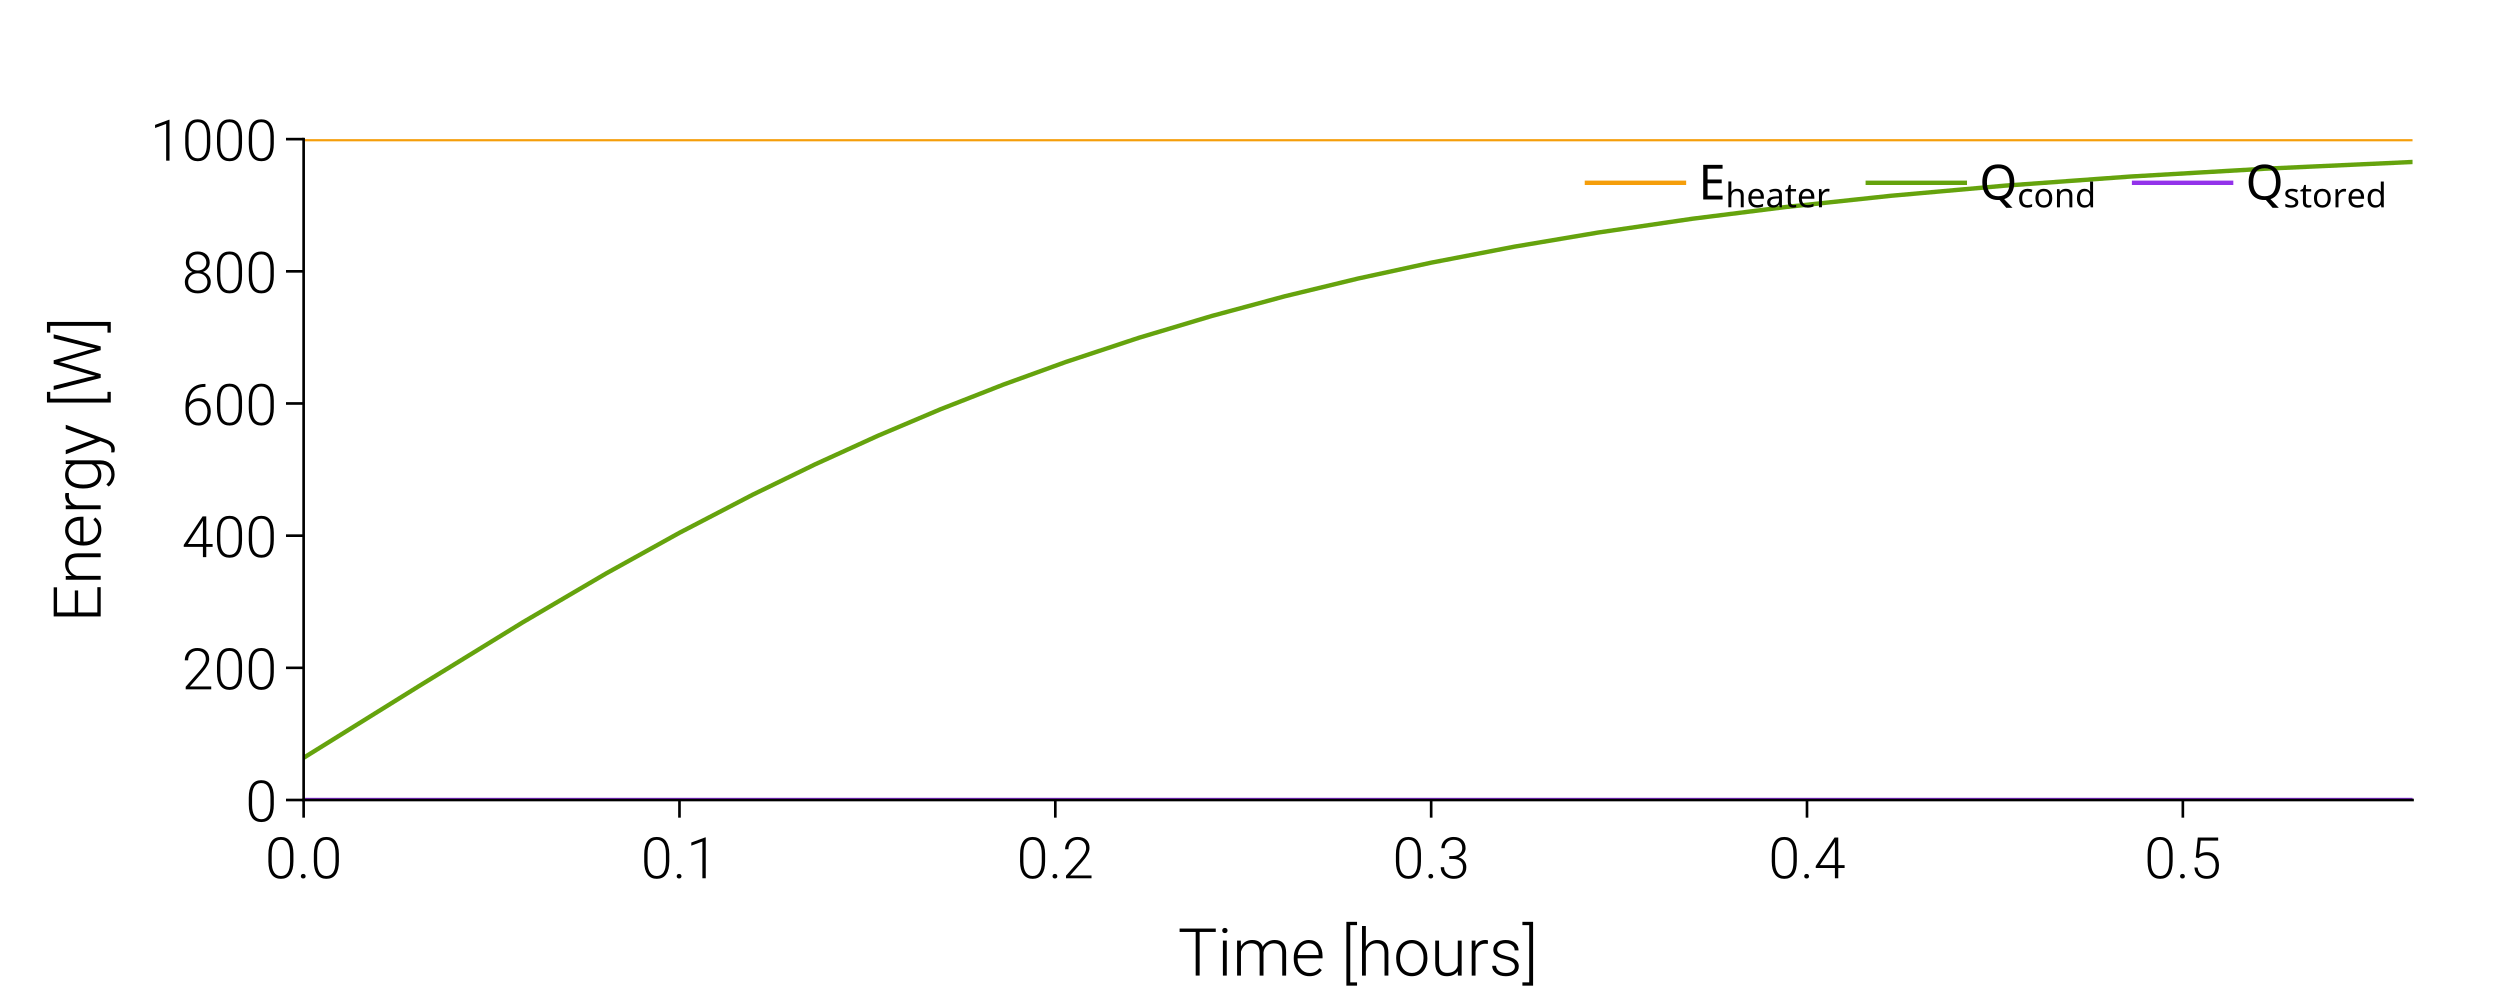
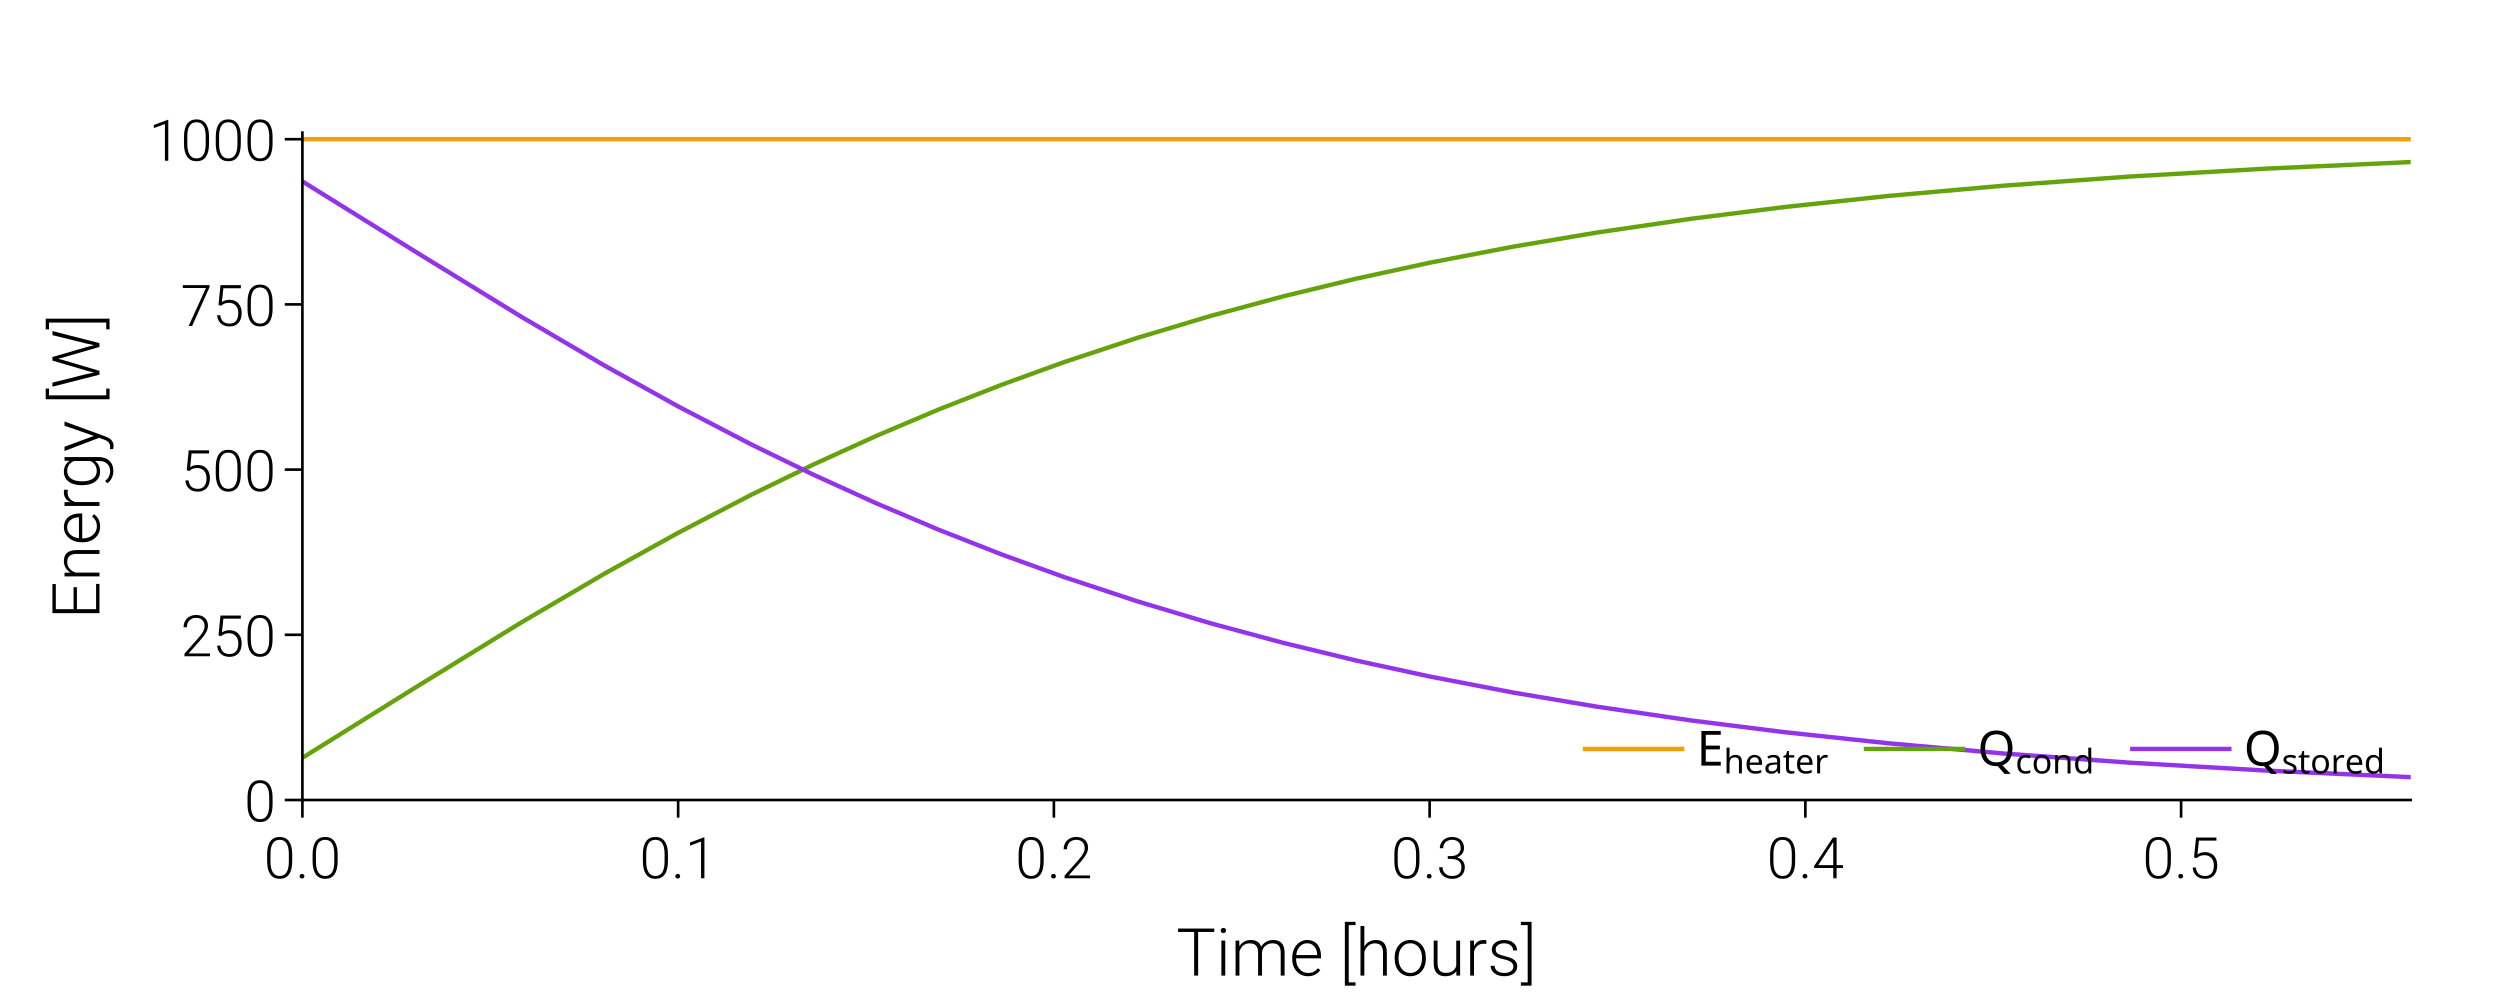
<svg xmlns="http://www.w3.org/2000/svg" xmlns:xlink="http://www.w3.org/1999/xlink" width="283.465pt" height="113.386pt" viewBox="0 0 283.465 113.386" version="1.1">
  <defs>
    <style type="text/css">*{stroke-linejoin: round; stroke-linecap: butt}</style>
  </defs>
  <g id="figure_1">
    <g id="patch_1">
      <path d="M 0 113.386  L 283.465 113.386  L 283.465 0  L 0 0  L 0 113.386  z " style="fill: none" />
    </g>
    <g id="axes_1">
      <g id="patch_2">
-         <path d="M 34.428 90.709  L 273.547 90.709  L 273.547 15.777  L 34.428 15.777  L 34.428 90.709  z " style="fill: none" />
+         <path d="M 34.288 90.709  L 273.342 90.709  L 273.342 15.035  L 34.288 15.035  L 34.288 90.709  z " style="fill: none" />
      </g>
      <g id="line2d_1">
-         <path d="M 34.428 15.777  L 273.547 15.777  L 273.547 15.777  " clip-path="url(#p4a8996c0a9)" style="fill: none; stroke: #f59e0b; stroke-width: 0.5; stroke-linecap: square" />
+         <path d="M 34.288 15.784  L 273.342 15.784  L 273.342 15.784  " clip-path="url(#p49e81645b6)" style="fill: none; stroke: #f59e0b; stroke-width: 0.5; stroke-linecap: square" />
      </g>
      <g id="line2d_2">
-         <path d="M 34.428 85.923  L 47.449 77.828  L 59.287 70.555  L 68.757 65.003  L 77.043 60.41  L 85.329 56.1  L 92.432 52.644  L 99.535 49.412  L 106.637 46.405  L 113.74 43.618  L 120.842 41.045  L 129.129 38.302  L 137.415 35.822  L 145.701 33.588  L 153.987 31.581  L 162.274 29.783  L 171.744 27.962  L 181.214 26.365  L 191.868 24.805  L 202.522 23.466  L 214.359 22.203  L 227.381 21.046  L 241.586 20.015  L 256.975 19.121  L 273.547 18.365  L 273.547 18.365  " clip-path="url(#p4a8996c0a9)" style="fill: none; stroke: #65a30d; stroke-width: 0.5; stroke-linecap: square" />
+         <path d="M 34.288 85.923  L 47.305 77.829  L 59.14 70.557  L 68.607 65.005  L 76.891 60.413  L 85.175 56.103  L 92.276 52.647  L 99.377 49.416  L 106.477 46.409  L 113.578 43.623  L 120.679 41.05  L 128.963 38.307  L 137.247 35.827  L 145.531 33.593  L 153.815 31.587  L 162.099 29.789  L 171.566 27.968  L 181.034 26.371  L 191.685 24.811  L 202.336 23.473  L 214.17 22.21  L 227.188 21.053  L 241.389 20.022  L 256.774 19.128  L 273.342 18.372  L 273.342 18.372  " clip-path="url(#p49e81645b6)" style="fill: none; stroke: #65a30d; stroke-width: 0.5; stroke-linecap: square" />
      </g>
      <g id="line2d_3">
-         <path d="M 34.428 90.709  L 273.547 90.709  L 273.547 90.709  " clip-path="url(#p4a8996c0a9)" style="fill: none; stroke: #9333ea; stroke-width: 0.5; stroke-linecap: square" />
+         <path d="M 34.288 20.569  L 47.305 28.663  L 59.14 35.935  L 68.607 41.487  L 76.891 46.08  L 85.175 50.389  L 92.276 53.845  L 99.377 57.076  L 106.477 60.083  L 113.578 62.87  L 120.679 65.442  L 128.963 68.185  L 137.247 70.665  L 145.531 72.899  L 153.815 74.906  L 162.099 76.703  L 171.566 78.525  L 181.034 80.122  L 191.685 81.681  L 202.336 83.02  L 214.17 84.283  L 227.188 85.44  L 241.389 86.471  L 256.774 87.365  L 273.342 88.12  L 273.342 88.12  " clip-path="url(#p49e81645b6)" style="fill: none; stroke: #9333ea; stroke-width: 0.5; stroke-linecap: square" />
      </g>
      <g id="patch_3">
-         <path d="M 34.428 90.709  L 34.428 15.777  " style="fill: none; stroke: #000000; stroke-width: 0.3; stroke-linejoin: miter; stroke-linecap: square" />
+         <path d="M 34.288 90.709  L 34.288 15.035  " style="fill: none; stroke: #000000; stroke-width: 0.3; stroke-linejoin: miter; stroke-linecap: square" />
      </g>
      <g id="patch_4">
-         <path d="M 34.428 90.709  L 273.547 90.709  " style="fill: none; stroke: #000000; stroke-width: 0.3; stroke-linejoin: miter; stroke-linecap: square" />
+         <path d="M 34.288 90.709  L 273.342 90.709  " style="fill: none; stroke: #000000; stroke-width: 0.3; stroke-linejoin: miter; stroke-linecap: square" />
      </g>
      <g id="matplotlib.axis_1">
        <g id="xtick_1">
          <g id="line2d_4">
            <defs>
-               <path id="m9a3be2f20c" d="M 0 0  L 0 2  " style="stroke: #000000; stroke-width: 0.3" />
-             </defs>
-             <g>
-               <use xlink:href="#m9a3be2f20c" x="34.428" y="90.709" style="stroke: #000000; stroke-width: 0.3" />
+               <path id="m8d40117590" d="M 0 0  L 0 2  " style="stroke: #000000; stroke-width: 0.3" />
+             </defs>
+             <g>
+               <use xlink:href="#m8d40117590" x="34.288" y="90.709" style="stroke: #000000; stroke-width: 0.3" />
            </g>
          </g>
          <g id="text_1">
-             <g transform="translate(30.0493 99.58366) scale(0.065 -0.065)">
+             <g transform="translate(29.90921 99.58366) scale(0.065 -0.065)">
              <defs>
                <path id="Roboto-Light-30" d="M 3172 1897  Q 3172 934 2819 435  Q 2466 -63 1778 -63  Q 1103 -63 743 426  Q 384 916 375 1850  L 375 2666  Q 375 3625 731 4119  Q 1088 4613 1772 4613  Q 2447 4613 2803 4136  Q 3159 3659 3172 2731  L 3172 1897  z M 2797 2713  Q 2797 3494 2542 3894  Q 2288 4294 1772 4294  Q 1266 4294 1009 3903  Q 753 3513 747 2750  L 747 1856  Q 747 1078 1011 665  Q 1275 253 1778 253  Q 2278 253 2536 656  Q 2794 1059 2797 1838  L 2797 2713  z " transform="scale(0.015625)" />
                <path id="Roboto-Light-2e" d="M 453 225  Q 453 334 523 411  Q 594 488 719 488  Q 844 488 916 411  Q 988 334 988 225  Q 988 116 916 45  Q 844 -25 719 -25  Q 594 -25 523 45  Q 453 116 453 225  z " transform="scale(0.015625)" />
              </defs>
              <use xlink:href="#Roboto-Light-30" />
              <use xlink:href="#Roboto-Light-2e" transform="translate(55.41992 0)" />
              <use xlink:href="#Roboto-Light-30" transform="translate(79.29688 0)" />
            </g>
          </g>
        </g>
        <g id="xtick_2">
          <g id="line2d_5">
            <g>
-               <use xlink:href="#m9a3be2f20c" x="77.043" y="90.709" style="stroke: #000000; stroke-width: 0.3" />
+               <use xlink:href="#m8d40117590" x="76.891" y="90.709" style="stroke: #000000; stroke-width: 0.3" />
            </g>
          </g>
          <g id="text_2">
-             <g transform="translate(72.66469 99.58366) scale(0.065 -0.065)">
+             <g transform="translate(72.513 99.58366) scale(0.065 -0.065)">
              <defs>
                <path id="Roboto-Light-31" d="M 2169 0  L 1794 0  L 1794 4100  L 556 3641  L 556 3991  L 2106 4566  L 2169 4566  L 2169 0  z " transform="scale(0.015625)" />
              </defs>
              <use xlink:href="#Roboto-Light-30" />
              <use xlink:href="#Roboto-Light-2e" transform="translate(55.41992 0)" />
              <use xlink:href="#Roboto-Light-31" transform="translate(79.29688 0)" />
            </g>
          </g>
        </g>
        <g id="xtick_3">
          <g id="line2d_6">
            <g>
-               <use xlink:href="#m9a3be2f20c" x="119.658" y="90.709" style="stroke: #000000; stroke-width: 0.3" />
+               <use xlink:href="#m8d40117590" x="119.495" y="90.709" style="stroke: #000000; stroke-width: 0.3" />
            </g>
          </g>
          <g id="text_3">
-             <g transform="translate(115.2801 99.58366) scale(0.065 -0.065)">
+             <g transform="translate(115.1168 99.58366) scale(0.065 -0.065)">
              <defs>
                <path id="Roboto-Light-32" d="M 3278 0  L 428 0  L 428 288  L 1988 2056  Q 2375 2503 2525 2793  Q 2675 3084 2675 3359  Q 2675 3791 2422 4042  Q 2169 4294 1725 4294  Q 1266 4294 983 4000  Q 700 3706 700 3238  L 328 3238  Q 328 3622 501 3937  Q 675 4253 995 4433  Q 1316 4613 1725 4613  Q 2350 4613 2701 4284  Q 3053 3956 3053 3391  Q 3053 3072 2854 2694  Q 2656 2316 2156 1750  L 888 316  L 3278 316  L 3278 0  z " transform="scale(0.015625)" />
              </defs>
              <use xlink:href="#Roboto-Light-30" />
              <use xlink:href="#Roboto-Light-2e" transform="translate(55.41992 0)" />
              <use xlink:href="#Roboto-Light-32" transform="translate(79.29688 0)" />
            </g>
          </g>
        </g>
        <g id="xtick_4">
          <g id="line2d_7">
            <g>
-               <use xlink:href="#m9a3be2f20c" x="162.274" y="90.709" style="stroke: #000000; stroke-width: 0.3" />
+               <use xlink:href="#m8d40117590" x="162.099" y="90.709" style="stroke: #000000; stroke-width: 0.3" />
            </g>
          </g>
          <g id="text_4">
-             <g transform="translate(157.8955 99.58366) scale(0.065 -0.065)">
+             <g transform="translate(157.7206 99.58366) scale(0.065 -0.065)">
              <defs>
                <path id="Roboto-Light-33" d="M 1259 2478  L 1647 2478  Q 1969 2478 2209 2592  Q 2450 2706 2576 2904  Q 2703 3103 2703 3363  Q 2703 3800 2456 4047  Q 2209 4294 1747 4294  Q 1309 4294 1029 4036  Q 750 3778 750 3356  L 375 3356  Q 375 3709 553 4001  Q 731 4294 1047 4453  Q 1363 4613 1747 4613  Q 2366 4613 2722 4275  Q 3078 3938 3078 3350  Q 3078 3022 2870 2745  Q 2663 2469 2300 2331  Q 2725 2213 2944 1923  Q 3163 1634 3163 1234  Q 3163 650 2781 293  Q 2400 -63 1763 -63  Q 1356 -63 1017 100  Q 678 263 492 555  Q 306 847 306 1234  L 681 1234  Q 681 800 984 526  Q 1288 253 1763 253  Q 2247 253 2517 501  Q 2788 750 2788 1222  Q 2788 1678 2495 1918  Q 2203 2159 1634 2159  L 1259 2159  L 1259 2478  z " transform="scale(0.015625)" />
              </defs>
              <use xlink:href="#Roboto-Light-30" />
              <use xlink:href="#Roboto-Light-2e" transform="translate(55.41992 0)" />
              <use xlink:href="#Roboto-Light-33" transform="translate(79.29688 0)" />
            </g>
          </g>
        </g>
        <g id="xtick_5">
          <g id="line2d_8">
            <g>
-               <use xlink:href="#m9a3be2f20c" x="204.889" y="90.709" style="stroke: #000000; stroke-width: 0.3" />
+               <use xlink:href="#m8d40117590" x="204.703" y="90.709" style="stroke: #000000; stroke-width: 0.3" />
            </g>
          </g>
          <g id="text_5">
-             <g transform="translate(200.5109 99.58366) scale(0.065 -0.065)">
+             <g transform="translate(200.3244 99.58366) scale(0.065 -0.065)">
              <defs>
                <path id="Roboto-Light-34" d="M 2725 1466  L 3434 1466  L 3434 1150  L 2725 1150  L 2725 0  L 2350 0  L 2350 1150  L 209 1150  L 209 1363  L 2316 4550  L 2725 4550  L 2725 1466  z M 669 1466  L 2350 1466  L 2350 4066  L 2184 3778  L 669 1466  z " transform="scale(0.015625)" />
              </defs>
              <use xlink:href="#Roboto-Light-30" />
              <use xlink:href="#Roboto-Light-2e" transform="translate(55.41992 0)" />
              <use xlink:href="#Roboto-Light-34" transform="translate(79.29688 0)" />
            </g>
          </g>
        </g>
        <g id="xtick_6">
          <g id="line2d_9">
            <g>
-               <use xlink:href="#m9a3be2f20c" x="247.505" y="90.709" style="stroke: #000000; stroke-width: 0.3" />
+               <use xlink:href="#m8d40117590" x="247.306" y="90.709" style="stroke: #000000; stroke-width: 0.3" />
            </g>
          </g>
          <g id="text_6">
-             <g transform="translate(243.1262 99.58366) scale(0.065 -0.065)">
+             <g transform="translate(242.9281 99.58366) scale(0.065 -0.065)">
              <defs>
                <path id="Roboto-Light-35" d="M 681 2331  L 903 4550  L 3178 4550  L 3178 4203  L 1225 4203  L 1066 2666  Q 1431 2916 1922 2916  Q 2538 2916 2903 2516  Q 3269 2116 3269 1450  Q 3269 731 2912 334  Q 2556 -63 1909 -63  Q 1316 -63 947 268  Q 578 600 525 1197  L 884 1197  Q 938 731 1200 492  Q 1463 253 1909 253  Q 2397 253 2645 562  Q 2894 872 2894 1444  Q 2894 1944 2616 2259  Q 2338 2575 1856 2575  Q 1591 2575 1394 2508  Q 1197 2441 978 2247  L 681 2331  z " transform="scale(0.015625)" />
              </defs>
              <use xlink:href="#Roboto-Light-30" />
              <use xlink:href="#Roboto-Light-2e" transform="translate(55.41992 0)" />
              <use xlink:href="#Roboto-Light-35" transform="translate(79.29688 0)" />
            </g>
          </g>
        </g>
        <g id="text_7">
-           <g transform="translate(133.5588 110.6169) scale(0.075 -0.075)">
+           <g transform="translate(133.3861 110.6169) scale(0.075 -0.075)">
            <defs>
              <path id="Roboto-Light-54" d="M 3663 4222  L 2103 4222  L 2103 0  L 1719 0  L 1719 4222  L 163 4222  L 163 4550  L 3663 4550  L 3663 4222  z " transform="scale(0.015625)" />
              <path id="Roboto-Light-69" d="M 906 0  L 531 0  L 531 3381  L 906 3381  L 906 0  z M 466 4359  Q 466 4466 534 4539  Q 603 4613 722 4613  Q 841 4613 911 4539  Q 981 4466 981 4359  Q 981 4253 911 4181  Q 841 4109 722 4109  Q 603 4109 534 4181  Q 466 4253 466 4359  z " transform="scale(0.015625)" />
              <path id="Roboto-Light-6d" d="M 828 3381  L 841 2831  Q 1028 3138 1309 3291  Q 1591 3444 1934 3444  Q 2734 3444 2950 2788  Q 3131 3103 3434 3273  Q 3738 3444 4103 3444  Q 5191 3444 5213 2256  L 5213 0  L 4838 0  L 4838 2228  Q 4834 2681 4642 2900  Q 4450 3119 4016 3119  Q 3613 3113 3334 2858  Q 3056 2603 3025 2238  L 3025 0  L 2650 0  L 2650 2256  Q 2647 2691 2445 2905  Q 2244 3119 1825 3119  Q 1472 3119 1219 2917  Q 966 2716 844 2319  L 844 0  L 469 0  L 469 3381  L 828 3381  z " transform="scale(0.015625)" />
              <path id="Roboto-Light-65" d="M 1797 -63  Q 1366 -63 1017 150  Q 669 363 475 742  Q 281 1122 281 1594  L 281 1728  Q 281 2216 470 2606  Q 659 2997 996 3220  Q 1334 3444 1728 3444  Q 2344 3444 2705 3023  Q 3066 2603 3066 1875  L 3066 1666  L 653 1666  L 653 1594  Q 653 1019 983 636  Q 1313 253 1813 253  Q 2113 253 2342 362  Q 2572 472 2759 713  L 2994 534  Q 2581 -63 1797 -63  z M 1728 3125  Q 1306 3125 1017 2815  Q 728 2506 666 1984  L 2694 1984  L 2694 2025  Q 2678 2513 2415 2819  Q 2153 3125 1728 3125  z " transform="scale(0.015625)" />
              <path id="Roboto-Light-20" transform="scale(0.015625)" />
              <path id="Roboto-Light-5b" d="M 1541 4881  L 884 4881  L 884 -656  L 1541 -656  L 1541 -975  L 509 -975  L 509 5200  L 1541 5200  L 1541 4881  z " transform="scale(0.015625)" />
              <path id="Roboto-Light-68" d="M 859 2809  Q 1044 3113 1331 3278  Q 1619 3444 1959 3444  Q 2503 3444 2768 3137  Q 3034 2831 3038 2219  L 3038 0  L 2666 0  L 2666 2222  Q 2663 2675 2473 2897  Q 2284 3119 1869 3119  Q 1522 3119 1255 2901  Q 988 2684 859 2316  L 859 0  L 488 0  L 488 4800  L 859 4800  L 859 2809  z " transform="scale(0.015625)" />
              <path id="Roboto-Light-6f" d="M 281 1741  Q 281 2228 470 2618  Q 659 3009 1004 3226  Q 1350 3444 1788 3444  Q 2463 3444 2881 2970  Q 3300 2497 3300 1716  L 3300 1638  Q 3300 1147 3111 755  Q 2922 363 2578 150  Q 2234 -63 1794 -63  Q 1122 -63 701 410  Q 281 884 281 1666  L 281 1741  z M 656 1638  Q 656 1031 970 642  Q 1284 253 1794 253  Q 2300 253 2614 642  Q 2928 1031 2928 1669  L 2928 1741  Q 2928 2128 2784 2450  Q 2641 2772 2381 2948  Q 2122 3125 1788 3125  Q 1288 3125 972 2733  Q 656 2341 656 1706  L 656 1638  z " transform="scale(0.015625)" />
              <path id="Roboto-Light-75" d="M 2663 428  Q 2325 -63 1584 -63  Q 1044 -63 762 251  Q 481 566 475 1181  L 475 3381  L 847 3381  L 847 1228  Q 847 263 1628 263  Q 2441 263 2656 934  L 2656 3381  L 3031 3381  L 3031 0  L 2669 0  L 2663 428  z " transform="scale(0.015625)" />
              <path id="Roboto-Light-72" d="M 2050 3063  Q 1931 3084 1797 3084  Q 1447 3084 1205 2889  Q 963 2694 859 2322  L 859 0  L 488 0  L 488 3381  L 853 3381  L 859 2844  Q 1156 3444 1813 3444  Q 1969 3444 2059 3403  L 2050 3063  z " transform="scale(0.015625)" />
              <path id="Roboto-Light-73" d="M 2513 859  Q 2513 1138 2289 1306  Q 2066 1475 1616 1570  Q 1166 1666 917 1789  Q 669 1913 548 2091  Q 428 2269 428 2522  Q 428 2922 762 3183  Q 1097 3444 1619 3444  Q 2184 3444 2526 3164  Q 2869 2884 2869 2434  L 2494 2434  Q 2494 2731 2245 2928  Q 1997 3125 1619 3125  Q 1250 3125 1026 2961  Q 803 2797 803 2534  Q 803 2281 989 2142  Q 1175 2003 1667 1887  Q 2159 1772 2404 1640  Q 2650 1509 2769 1325  Q 2888 1141 2888 878  Q 2888 450 2542 193  Q 2197 -63 1641 -63  Q 1050 -63 683 223  Q 316 509 316 947  L 691 947  Q 713 619 967 436  Q 1222 253 1641 253  Q 2031 253 2272 425  Q 2513 597 2513 859  z " transform="scale(0.015625)" />
              <path id="Roboto-Light-5d" d="M 0 5200  L 1034 5200  L 1034 -975  L 0 -975  L 0 -656  L 659 -656  L 659 4881  L 0 4881  L 0 5200  z " transform="scale(0.015625)" />
            </defs>
            <use xlink:href="#Roboto-Light-54" />
            <use xlink:href="#Roboto-Light-69" transform="translate(59.7168 0)" />
            <use xlink:href="#Roboto-Light-6d" transform="translate(82.12891 0)" />
            <use xlink:href="#Roboto-Light-65" transform="translate(170.752 0)" />
            <use xlink:href="#Roboto-Light-20" transform="translate(222.4121 0)" />
            <use xlink:href="#Roboto-Light-5b" transform="translate(246.7285 0)" />
            <use xlink:href="#Roboto-Light-68" transform="translate(270.7031 0)" />
            <use xlink:href="#Roboto-Light-6f" transform="translate(325.5859 0)" />
            <use xlink:href="#Roboto-Light-75" transform="translate(381.5918 0)" />
            <use xlink:href="#Roboto-Light-72" transform="translate(436.5234 0)" />
            <use xlink:href="#Roboto-Light-73" transform="translate(470.166 0)" />
            <use xlink:href="#Roboto-Light-5d" transform="translate(520.8008 0)" />
          </g>
        </g>
      </g>
      <g id="matplotlib.axis_2">
        <g id="ytick_1">
          <g id="line2d_10">
            <defs>
-               <path id="mfb8f19dda6" d="M 0 0  L -2 0  " style="stroke: #000000; stroke-width: 0.3" />
-             </defs>
-             <g>
-               <use xlink:href="#mfb8f19dda6" x="34.428" y="90.709" style="stroke: #000000; stroke-width: 0.3" />
+               <path id="m6eecb64e84" d="M 0 0  L -2 0  " style="stroke: #000000; stroke-width: 0.3" />
+             </defs>
+             <g>
+               <use xlink:href="#m6eecb64e84" x="34.288" y="90.709" style="stroke: #000000; stroke-width: 0.3" />
            </g>
          </g>
          <g id="text_8">
-             <g transform="translate(27.82524 93.14616) scale(0.065 -0.065)">
+             <g transform="translate(27.68515 93.14616) scale(0.065 -0.065)">
              <use xlink:href="#Roboto-Light-30" />
            </g>
          </g>
        </g>
        <g id="ytick_2">
          <g id="line2d_11">
            <g>
-               <use xlink:href="#mfb8f19dda6" x="34.428" y="75.722" style="stroke: #000000; stroke-width: 0.3" />
+               <use xlink:href="#m6eecb64e84" x="34.288" y="71.977" style="stroke: #000000; stroke-width: 0.3" />
            </g>
          </g>
          <g id="text_9">
-             <g transform="translate(20.6204 78.15977) scale(0.065 -0.065)">
+             <g transform="translate(20.4803 74.41495) scale(0.065 -0.065)">
              <use xlink:href="#Roboto-Light-32" />
+               <use xlink:href="#Roboto-Light-35" transform="translate(55.41992 0)" />
+               <use xlink:href="#Roboto-Light-30" transform="translate(110.8398 0)" />
+             </g>
+           </g>
+         </g>
+         <g id="ytick_3">
+           <g id="line2d_12">
+             <g>
+               <use xlink:href="#m6eecb64e84" x="34.288" y="53.246" style="stroke: #000000; stroke-width: 0.3" />
+             </g>
+           </g>
+           <g id="text_10">
+             <g transform="translate(20.4803 55.68375) scale(0.065 -0.065)">
+               <use xlink:href="#Roboto-Light-35" />
              <use xlink:href="#Roboto-Light-30" transform="translate(55.41992 0)" />
              <use xlink:href="#Roboto-Light-30" transform="translate(110.8398 0)" />
            </g>
          </g>
        </g>
-         <g id="ytick_3">
-           <g id="line2d_12">
-             <g>
-               <use xlink:href="#mfb8f19dda6" x="34.428" y="60.736" style="stroke: #000000; stroke-width: 0.3" />
-             </g>
-           </g>
-           <g id="text_10">
-             <g transform="translate(20.6204 63.17338) scale(0.065 -0.065)">
-               <use xlink:href="#Roboto-Light-34" />
-               <use xlink:href="#Roboto-Light-30" transform="translate(55.41992 0)" />
-               <use xlink:href="#Roboto-Light-30" transform="translate(110.8398 0)" />
-             </g>
-           </g>
-         </g>
        <g id="ytick_4">
          <g id="line2d_13">
            <g>
-               <use xlink:href="#mfb8f19dda6" x="34.428" y="45.749" style="stroke: #000000; stroke-width: 0.3" />
+               <use xlink:href="#m6eecb64e84" x="34.288" y="34.515" style="stroke: #000000; stroke-width: 0.3" />
            </g>
          </g>
          <g id="text_11">
-             <g transform="translate(20.6204 48.18699) scale(0.065 -0.065)">
-               <defs>
-                 <path id="Roboto-Light-36" d="M 2634 4584  L 2634 4256  L 2591 4256  Q 1775 4256 1306 3776  Q 838 3297 788 2444  Q 975 2703 1265 2845  Q 1556 2988 1916 2988  Q 2516 2988 2870 2573  Q 3225 2159 3225 1491  Q 3225 1047 3059 690  Q 2894 334 2584 135  Q 2275 -63 1878 -63  Q 1225 -63 815 410  Q 406 884 406 1634  L 406 2009  Q 406 3231 962 3901  Q 1519 4572 2541 4584  L 2634 4584  z M 1856 2666  Q 1500 2666 1192 2455  Q 884 2244 781 1919  L 781 1600  Q 781 1006 1086 631  Q 1391 256 1878 256  Q 2316 256 2586 603  Q 2856 950 2856 1478  Q 2856 2016 2586 2341  Q 2316 2666 1856 2666  z " transform="scale(0.015625)" />
-               </defs>
-               <use xlink:href="#Roboto-Light-36" />
-               <use xlink:href="#Roboto-Light-30" transform="translate(55.41992 0)" />
+             <g transform="translate(20.4803 36.95254) scale(0.065 -0.065)">
+               <defs>
+                 <path id="Roboto-Light-37" d="M 3231 4334  L 1288 0  L 897 0  L 2828 4231  L 241 4231  L 241 4550  L 3231 4550  L 3231 4334  z " transform="scale(0.015625)" />
+               </defs>
+               <use xlink:href="#Roboto-Light-37" />
+               <use xlink:href="#Roboto-Light-35" transform="translate(55.41992 0)" />
              <use xlink:href="#Roboto-Light-30" transform="translate(110.8398 0)" />
            </g>
          </g>
        </g>
        <g id="ytick_5">
          <g id="line2d_14">
            <g>
-               <use xlink:href="#mfb8f19dda6" x="34.428" y="30.763" style="stroke: #000000; stroke-width: 0.3" />
+               <use xlink:href="#m6eecb64e84" x="34.288" y="15.784" style="stroke: #000000; stroke-width: 0.3" />
            </g>
          </g>
          <g id="text_12">
-             <g transform="translate(20.6204 33.2006) scale(0.065 -0.065)">
-               <defs>
-                 <path id="Roboto-Light-38" d="M 3109 3378  Q 3109 3025 2903 2745  Q 2697 2466 2359 2334  Q 2753 2200 2990 1900  Q 3228 1600 3228 1206  Q 3228 622 2831 279  Q 2434 -63 1781 -63  Q 1122 -63 726 278  Q 331 619 331 1206  Q 331 1594 559 1897  Q 788 2200 1184 2334  Q 847 2466 647 2745  Q 447 3025 447 3378  Q 447 3944 811 4278  Q 1175 4613 1775 4613  Q 2375 4613 2742 4275  Q 3109 3938 3109 3378  z M 2853 1203  Q 2853 1628 2550 1901  Q 2247 2175 1775 2175  Q 1303 2175 1003 1906  Q 703 1638 703 1203  Q 703 769 993 511  Q 1284 253 1781 253  Q 2266 253 2559 509  Q 2853 766 2853 1203  z M 2734 3381  Q 2734 3772 2464 4033  Q 2194 4294 1775 4294  Q 1350 4294 1086 4042  Q 822 3791 822 3381  Q 822 2981 1086 2737  Q 1350 2494 1778 2494  Q 2200 2494 2467 2739  Q 2734 2984 2734 3381  z " transform="scale(0.015625)" />
-               </defs>
-               <use xlink:href="#Roboto-Light-38" />
-               <use xlink:href="#Roboto-Light-30" transform="translate(55.41992 0)" />
-               <use xlink:href="#Roboto-Light-30" transform="translate(110.8398 0)" />
-             </g>
-           </g>
-         </g>
-         <g id="ytick_6">
-           <g id="line2d_15">
-             <g>
-               <use xlink:href="#mfb8f19dda6" x="34.428" y="15.777" style="stroke: #000000; stroke-width: 0.3" />
-             </g>
-           </g>
-           <g id="text_13">
-             <g transform="translate(17.01797 18.21421) scale(0.065 -0.065)">
+             <g transform="translate(16.87788 18.22133) scale(0.065 -0.065)">
              <use xlink:href="#Roboto-Light-31" />
              <use xlink:href="#Roboto-Light-30" transform="translate(55.41992 0)" />
              <use xlink:href="#Roboto-Light-30" transform="translate(110.8398 0)" />
              <use xlink:href="#Roboto-Light-30" transform="translate(166.2598 0)" />
            </g>
          </g>
        </g>
-         <g id="text_14">
-           <g transform="translate(11.41719 70.56827) rotate(-90) scale(0.075 -0.075)">
+         <g id="text_13">
+           <g transform="translate(11.2771 70.19721) rotate(-90) scale(0.075 -0.075)">
            <defs>
              <path id="Roboto-Light-45" d="M 3088 2181  L 959 2181  L 959 325  L 3406 325  L 3406 0  L 575 0  L 575 4550  L 3391 4550  L 3391 4222  L 959 4222  L 959 2506  L 3088 2506  L 3088 2181  z " transform="scale(0.015625)" />
              <path id="Roboto-Light-6e" d="M 844 3381  L 856 2803  Q 1047 3116 1331 3280  Q 1616 3444 1959 3444  Q 2503 3444 2768 3137  Q 3034 2831 3038 2219  L 3038 0  L 2666 0  L 2666 2222  Q 2663 2675 2473 2897  Q 2284 3119 1869 3119  Q 1522 3119 1255 2901  Q 988 2684 859 2316  L 859 0  L 488 0  L 488 3381  L 844 3381  z " transform="scale(0.015625)" />
              <path id="Roboto-Light-67" d="M 338 1722  Q 338 2516 689 2980  Q 1041 3444 1644 3444  Q 2334 3444 2694 2894  L 2713 3381  L 3063 3381  L 3063 69  Q 3063 -584 2697 -965  Q 2331 -1347 1706 -1347  Q 1353 -1347 1033 -1189  Q 713 -1031 528 -769  L 738 -544  Q 1134 -1031 1681 -1031  Q 2150 -1031 2412 -754  Q 2675 -478 2684 13  L 2684 438  Q 2325 -63 1638 -63  Q 1050 -63 694 406  Q 338 875 338 1672  L 338 1722  z M 716 1656  Q 716 1009 975 636  Q 1234 263 1706 263  Q 2397 263 2684 881  L 2684 2453  Q 2553 2778 2306 2948  Q 2059 3119 1713 3119  Q 1241 3119 978 2748  Q 716 2378 716 1656  z " transform="scale(0.015625)" />
              <path id="Roboto-Light-79" d="M 1559 538  L 2547 3381  L 2950 3381  L 1506 -575  L 1431 -750  Q 1153 -1366 572 -1366  Q 438 -1366 284 -1322  L 281 -1013  L 475 -1031  Q 750 -1031 920 -895  Q 1091 -759 1209 -428  L 1375 28  L 100 3381  L 509 3381  L 1559 538  z " transform="scale(0.015625)" />
              <path id="Roboto-Light-57" d="M 1416 1228  L 1556 522  L 1728 1197  L 2716 4550  L 3063 4550  L 4038 1197  L 4206 516  L 4356 1228  L 5178 4550  L 5572 4550  L 4406 0  L 4038 0  L 3006 3559  L 2891 4009  L 2778 3559  L 1722 0  L 1353 0  L 191 4550  L 584 4550  L 1416 1228  z " transform="scale(0.015625)" />
            </defs>
            <use xlink:href="#Roboto-Light-45" />
            <use xlink:href="#Roboto-Light-6e" transform="translate(56.88477 0)" />
            <use xlink:href="#Roboto-Light-65" transform="translate(111.8164 0)" />
            <use xlink:href="#Roboto-Light-72" transform="translate(163.4766 0)" />
            <use xlink:href="#Roboto-Light-67" transform="translate(197.1191 0)" />
            <use xlink:href="#Roboto-Light-79" transform="translate(252.5879 0)" />
            <use xlink:href="#Roboto-Light-20" transform="translate(300.0977 0)" />
            <use xlink:href="#Roboto-Light-5b" transform="translate(324.4141 0)" />
            <use xlink:href="#Roboto-Light-57" transform="translate(348.3887 0)" />
            <use xlink:href="#Roboto-Light-5d" transform="translate(438.0371 0)" />
          </g>
        </g>
      </g>
      <g id="legend_1">
-         <g id="line2d_16">
-           <path d="M 179.937 20.727  L 185.437 20.727  L 190.937 20.727  " style="fill: none; stroke: #f59e0b; stroke-width: 0.5; stroke-linecap: square" />
-         </g>
-         <g id="text_15">
-           <g transform="translate(192.5873 22.65171) scale(0.055 -0.055)">
+         <g id="line2d_15">
+           <path d="M 179.732 84.916  L 185.232 84.916  L 190.732 84.916  " style="fill: none; stroke: #f59e0b; stroke-width: 0.5; stroke-linecap: square" />
+         </g>
+         <g id="text_14">
+           <g transform="translate(192.3821 86.84147) scale(0.055 -0.055)">
            <defs>
              <path id="NotoSansMath-Regular-45" d="M 621 0  L 621 4570  L 3174 4570  L 3174 4064  L 1197 4064  L 1197 2637  L 3059 2637  L 3059 2138  L 1197 2138  L 1197 506  L 3174 506  L 3174 0  L 621 0  z " transform="scale(0.015625)" />
              <path id="NotoSansMath-Regular-68" d="M 544 0  L 544 4864  L 1107 4864  L 1107 3437  Q 1107 3181 1075 2957  L 1114 2957  Q 1280 3219 1565 3353  Q 1850 3488 2182 3488  Q 2810 3488 3123 3190  Q 3437 2893 3437 2234  L 3437 0  L 2880 0  L 2880 2195  Q 2880 3021 2112 3021  Q 1536 3021 1321 2697  Q 1107 2374 1107 1773  L 1107 0  L 544 0  z " transform="scale(0.015625)" />
              <path id="NotoSansMath-Regular-65" d="M 2003 -64  Q 1517 -64 1142 134  Q 768 333 560 726  Q 352 1120 352 1690  Q 352 2253 541 2656  Q 730 3059 1072 3276  Q 1414 3494 1869 3494  Q 2310 3494 2627 3302  Q 2944 3110 3113 2761  Q 3283 2413 3283 1946  L 3283 1606  L 934 1606  Q 947 1024 1232 720  Q 1517 416 2029 416  Q 2355 416 2608 477  Q 2861 538 3130 653  L 3130 160  Q 2867 45 2611 -9  Q 2355 -64 2003 -64  z M 947 2054  L 2694 2054  Q 2694 2490 2492 2762  Q 2291 3034 1862 3034  Q 1459 3034 1225 2774  Q 992 2515 947 2054  z " transform="scale(0.015625)" />
              <path id="NotoSansMath-Regular-61" d="M 1376 -64  Q 909 -64 601 182  Q 294 429 294 954  Q 294 1466 697 1744  Q 1101 2022 1939 2048  L 2522 2067  L 2522 2272  Q 2522 2701 2336 2867  Q 2150 3034 1811 3034  Q 1542 3034 1299 2954  Q 1056 2874 845 2771  L 672 3194  Q 896 3315 1203 3401  Q 1510 3488 1843 3488  Q 2470 3488 2771 3213  Q 3072 2938 3072 2336  L 3072 0  L 2662 0  L 2554 486  L 2528 486  Q 2304 205 2057 70  Q 1811 -64 1376 -64  z M 1504 390  Q 1939 390 2227 630  Q 2515 870 2515 1370  L 2515 1677  L 2010 1658  Q 1370 1632 1123 1453  Q 877 1274 877 947  Q 877 659 1053 524  Q 1229 390 1504 390  z " transform="scale(0.015625)" />
              <path id="NotoSansMath-Regular-74" d="M 1594 -64  Q 1325 -64 1097 29  Q 870 122 729 352  Q 589 582 589 998  L 589 2995  L 102 2995  L 102 3264  L 595 3488  L 819 4218  L 1152 4218  L 1152 3430  L 2144 3430  L 2144 2995  L 1152 2995  L 1152 1011  Q 1152 698 1302 547  Q 1453 397 1690 397  Q 1818 397 1952 419  Q 2086 442 2170 467  L 2170 38  Q 2080 -6 1913 -35  Q 1747 -64 1594 -64  z " transform="scale(0.015625)" />
              <path id="NotoSansMath-Regular-72" d="M 544 0  L 544 3430  L 1005 3430  L 1069 2803  L 1094 2803  Q 1261 3085 1523 3289  Q 1786 3494 2144 3494  Q 2240 3494 2352 3484  Q 2464 3475 2547 3456  L 2477 2938  Q 2394 2957 2294 2969  Q 2195 2982 2106 2982  Q 1843 2982 1612 2838  Q 1382 2694 1244 2435  Q 1107 2176 1107 1830  L 1107 0  L 544 0  z " transform="scale(0.015625)" />
            </defs>
            <use xlink:href="#NotoSansMath-Regular-45" transform="translate(0 0.59375)" />
            <use xlink:href="#NotoSansMath-Regular-68" transform="translate(55.59999 -15.48438) scale(0.7)" />
            <use xlink:href="#NotoSansMath-Regular-65" transform="translate(98.85998 -15.48438) scale(0.7)" />
            <use xlink:href="#NotoSansMath-Regular-61" transform="translate(138.34 -15.48438) scale(0.7)" />
            <use xlink:href="#NotoSansMath-Regular-74" transform="translate(177.61 -15.48438) scale(0.7)" />
            <use xlink:href="#NotoSansMath-Regular-65" transform="translate(202.88 -15.48438) scale(0.7)" />
            <use xlink:href="#NotoSansMath-Regular-72" transform="translate(242.36 -15.48438) scale(0.7)" />
          </g>
        </g>
-         <g id="line2d_17">
-           <path d="M 211.782 20.727  L 217.282 20.727  L 222.782 20.727  " style="fill: none; stroke: #65a30d; stroke-width: 0.5; stroke-linecap: square" />
-         </g>
-         <g id="text_16">
-           <g transform="translate(224.4323 22.65171) scale(0.055 -0.055)">
+         <g id="line2d_16">
+           <path d="M 211.577 84.916  L 217.077 84.916  L 222.577 84.916  " style="fill: none; stroke: #65a30d; stroke-width: 0.5; stroke-linecap: square" />
+         </g>
+         <g id="text_15">
+           <g transform="translate(224.2271 86.84147) scale(0.055 -0.055)">
            <defs>
              <path id="NotoSansMath-Regular-51" d="M 3546 -1088  L 2662 -58  Q 2598 -64 2569 -64  Q 2541 -64 2502 -64  Q 1792 -64 1321 230  Q 851 525 620 1056  Q 390 1587 390 2298  Q 390 3002 620 3526  Q 851 4051 1321 4345  Q 1792 4640 2509 4640  Q 3194 4640 3661 4349  Q 4128 4058 4368 3530  Q 4608 3002 4608 2291  Q 4608 1453 4272 864  Q 3936 275 3277 51  L 4371 -1088  L 3546 -1088  z M 2502 435  Q 3283 435 3641 931  Q 4000 1427 4000 2291  Q 4000 3155 3641 3644  Q 3283 4134 2509 4134  Q 1734 4134 1366 3644  Q 998 3155 998 2291  Q 998 1427 1363 931  Q 1728 435 2502 435  z " transform="scale(0.015625)" />
              <path id="NotoSansMath-Regular-63" d="M 1920 -64  Q 1466 -64 1110 121  Q 755 307 553 697  Q 352 1088 352 1696  Q 352 2330 563 2726  Q 774 3123 1136 3308  Q 1498 3494 1958 3494  Q 2221 3494 2464 3440  Q 2707 3386 2861 3309  L 2688 2842  Q 2534 2899 2329 2950  Q 2125 3002 1946 3002  Q 934 3002 934 1702  Q 934 1082 1180 752  Q 1427 422 1914 422  Q 2195 422 2409 480  Q 2624 538 2803 621  L 2803 122  Q 2630 32 2422 -16  Q 2214 -64 1920 -64  z " transform="scale(0.015625)" />
              <path id="NotoSansMath-Regular-6f" d="M 1926 -64  Q 1472 -64 1117 144  Q 762 352 557 752  Q 352 1152 352 1722  Q 352 2573 781 3033  Q 1210 3494 1946 3494  Q 2413 3494 2768 3286  Q 3123 3078 3324 2684  Q 3526 2291 3526 1722  Q 3526 870 3094 403  Q 2662 -64 1926 -64  z M 1939 403  Q 2458 403 2701 758  Q 2944 1114 2944 1722  Q 2944 2330 2701 2675  Q 2458 3021 1933 3021  Q 1408 3021 1171 2675  Q 934 2330 934 1722  Q 934 1114 1174 758  Q 1414 403 1939 403  z " transform="scale(0.015625)" />
              <path id="NotoSansMath-Regular-6e" d="M 544 0  L 544 3430  L 998 3430  L 1082 2963  L 1114 2963  Q 1280 3232 1574 3363  Q 1869 3494 2195 3494  Q 2810 3494 3123 3196  Q 3437 2899 3437 2234  L 3437 0  L 2880 0  L 2880 2195  Q 2880 3021 2112 3021  Q 1542 3021 1324 2701  Q 1107 2381 1107 1779  L 1107 0  L 544 0  z " transform="scale(0.015625)" />
              <path id="NotoSansMath-Regular-64" d="M 1760 -64  Q 1120 -64 736 381  Q 352 826 352 1709  Q 352 2592 739 3043  Q 1126 3494 1766 3494  Q 2163 3494 2416 3347  Q 2669 3200 2829 2989  L 2867 2989  Q 2861 3072 2845 3235  Q 2829 3398 2829 3494  L 2829 4864  L 3392 4864  L 3392 0  L 2938 0  L 2854 461  L 2829 461  Q 2675 243 2419 89  Q 2163 -64 1760 -64  z M 1850 403  Q 2394 403 2614 700  Q 2835 998 2835 1600  L 2835 1702  Q 2835 2342 2624 2684  Q 2413 3027 1843 3027  Q 1389 3027 1161 2665  Q 934 2304 934 1696  Q 934 1082 1161 742  Q 1389 403 1850 403  z " transform="scale(0.015625)" />
            </defs>
            <use xlink:href="#NotoSansMath-Regular-51" transform="translate(0 0.5)" />
            <use xlink:href="#NotoSansMath-Regular-63" transform="translate(78.09999 -15.57812) scale(0.7)" />
            <use xlink:href="#NotoSansMath-Regular-6f" transform="translate(111.7 -15.57812) scale(0.7)" />
            <use xlink:href="#NotoSansMath-Regular-6e" transform="translate(154.05 -15.57812) scale(0.7)" />
            <use xlink:href="#NotoSansMath-Regular-64" transform="translate(197.31 -15.57812) scale(0.7)" />
          </g>
        </g>
-         <g id="line2d_18">
-           <path d="M 241.977 20.727  L 247.477 20.727  L 252.977 20.727  " style="fill: none; stroke: #9333ea; stroke-width: 0.5; stroke-linecap: square" />
-         </g>
-         <g id="text_17">
-           <g transform="translate(254.6273 22.65171) scale(0.055 -0.055)">
+         <g id="line2d_17">
+           <path d="M 241.772 84.916  L 247.272 84.916  L 252.772 84.916  " style="fill: none; stroke: #9333ea; stroke-width: 0.5; stroke-linecap: square" />
+         </g>
+         <g id="text_16">
+           <g transform="translate(254.4221 86.84147) scale(0.055 -0.055)">
            <defs>
              <path id="NotoSansMath-Regular-73" d="M 1408 -64  Q 1050 -64 790 -6  Q 531 51 333 154  L 333 666  Q 538 563 829 476  Q 1120 390 1421 390  Q 1850 390 2042 528  Q 2234 666 2234 896  Q 2234 1024 2163 1126  Q 2093 1229 1910 1331  Q 1728 1434 1389 1562  Q 1056 1690 819 1818  Q 582 1946 454 2125  Q 326 2304 326 2586  Q 326 3021 681 3257  Q 1037 3494 1613 3494  Q 1926 3494 2198 3433  Q 2470 3373 2707 3264  L 2515 2816  Q 2298 2906 2061 2970  Q 1824 3034 1574 3034  Q 1229 3034 1046 2922  Q 864 2810 864 2618  Q 864 2477 947 2377  Q 1030 2278 1225 2185  Q 1421 2093 1747 1965  Q 2074 1843 2304 1712  Q 2534 1581 2656 1401  Q 2778 1222 2778 947  Q 2778 448 2406 192  Q 2035 -64 1408 -64  z " transform="scale(0.015625)" />
            </defs>
            <use xlink:href="#NotoSansMath-Regular-51" transform="translate(0 0.5)" />
            <use xlink:href="#NotoSansMath-Regular-73" transform="translate(78.09999 -15.57812) scale(0.7)" />
            <use xlink:href="#NotoSansMath-Regular-74" transform="translate(111.63 -15.57812) scale(0.7)" />
            <use xlink:href="#NotoSansMath-Regular-6f" transform="translate(136.9 -15.57812) scale(0.7)" />
            <use xlink:href="#NotoSansMath-Regular-72" transform="translate(179.25 -15.57812) scale(0.7)" />
            <use xlink:href="#NotoSansMath-Regular-65" transform="translate(208.16 -15.57812) scale(0.7)" />
            <use xlink:href="#NotoSansMath-Regular-64" transform="translate(247.64 -15.57812) scale(0.7)" />
          </g>
        </g>
      </g>
    </g>
  </g>
  <defs>
-     <clipPath id="p4a8996c0a9">
-       <rect x="34.428" y="15.777" width="239.12" height="74.932" />
+     <clipPath id="p49e81645b6">
+       <rect x="34.288" y="15.035" width="239.055" height="75.674" />
    </clipPath>
  </defs>
</svg>
